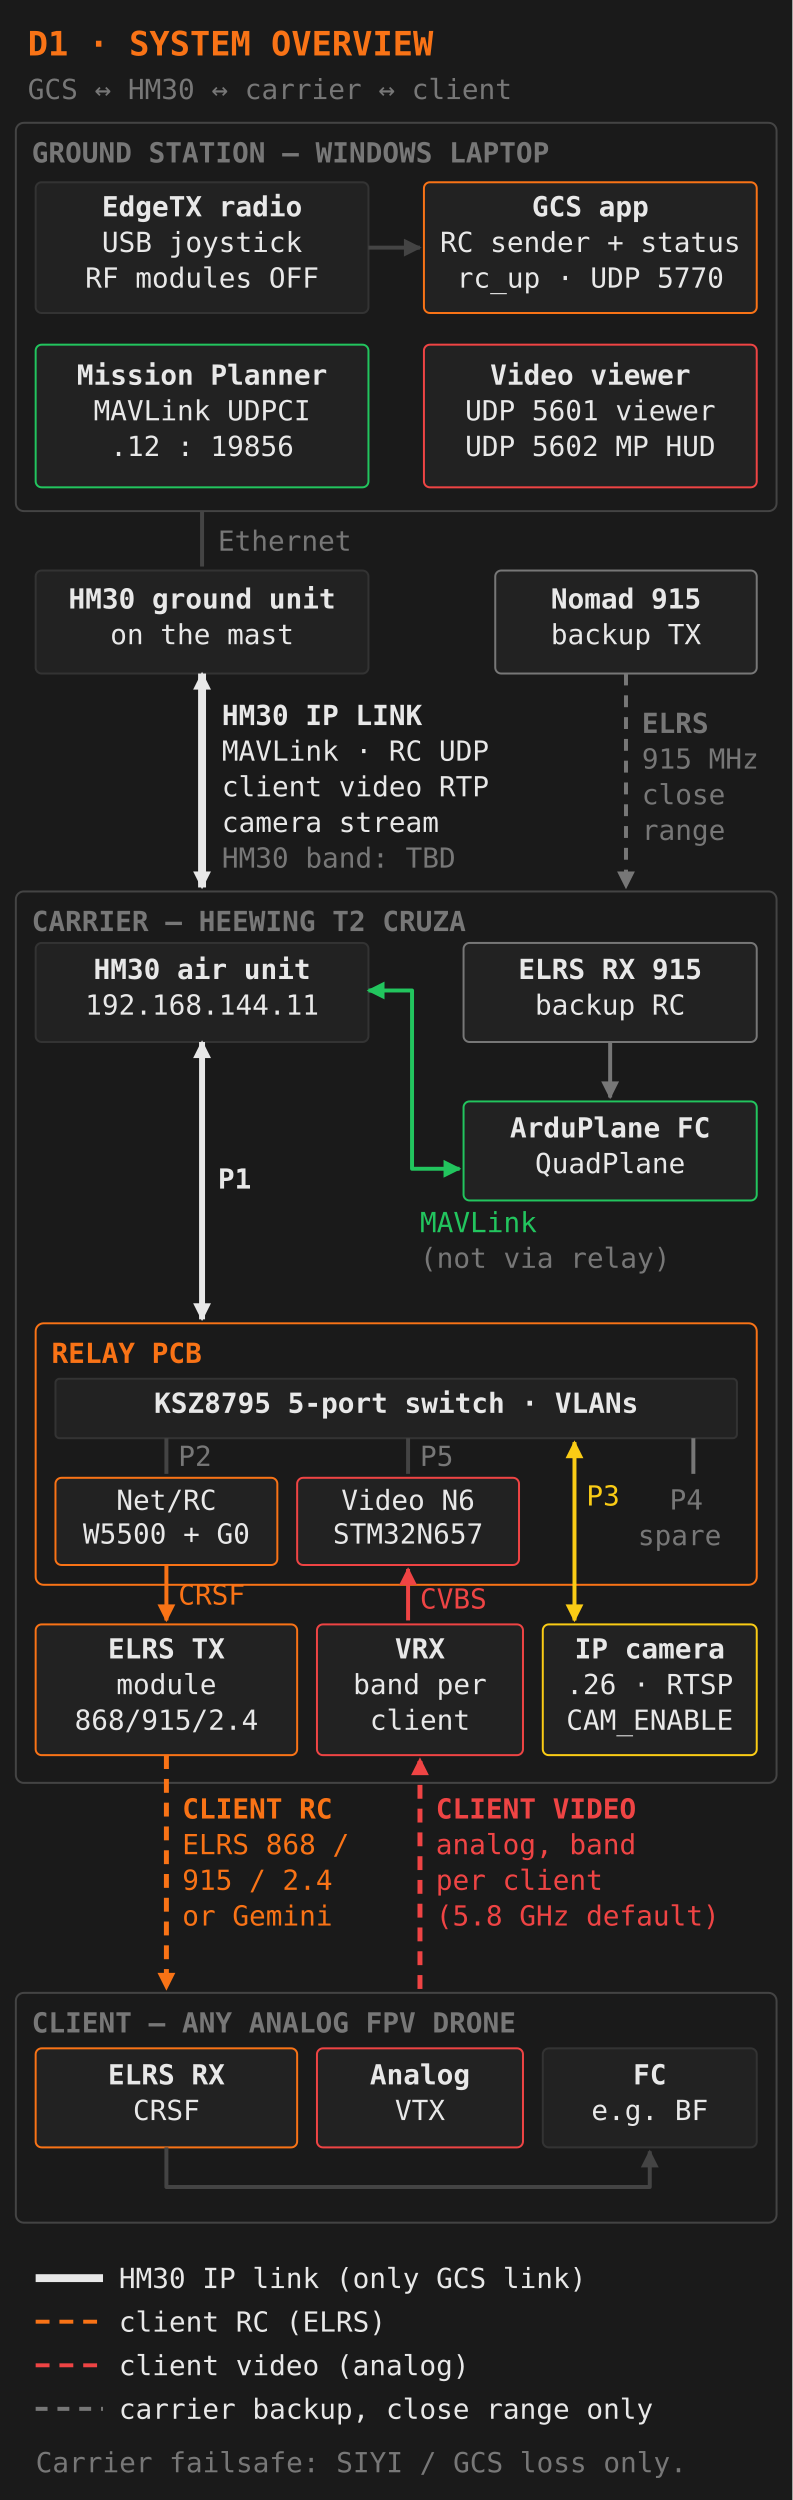
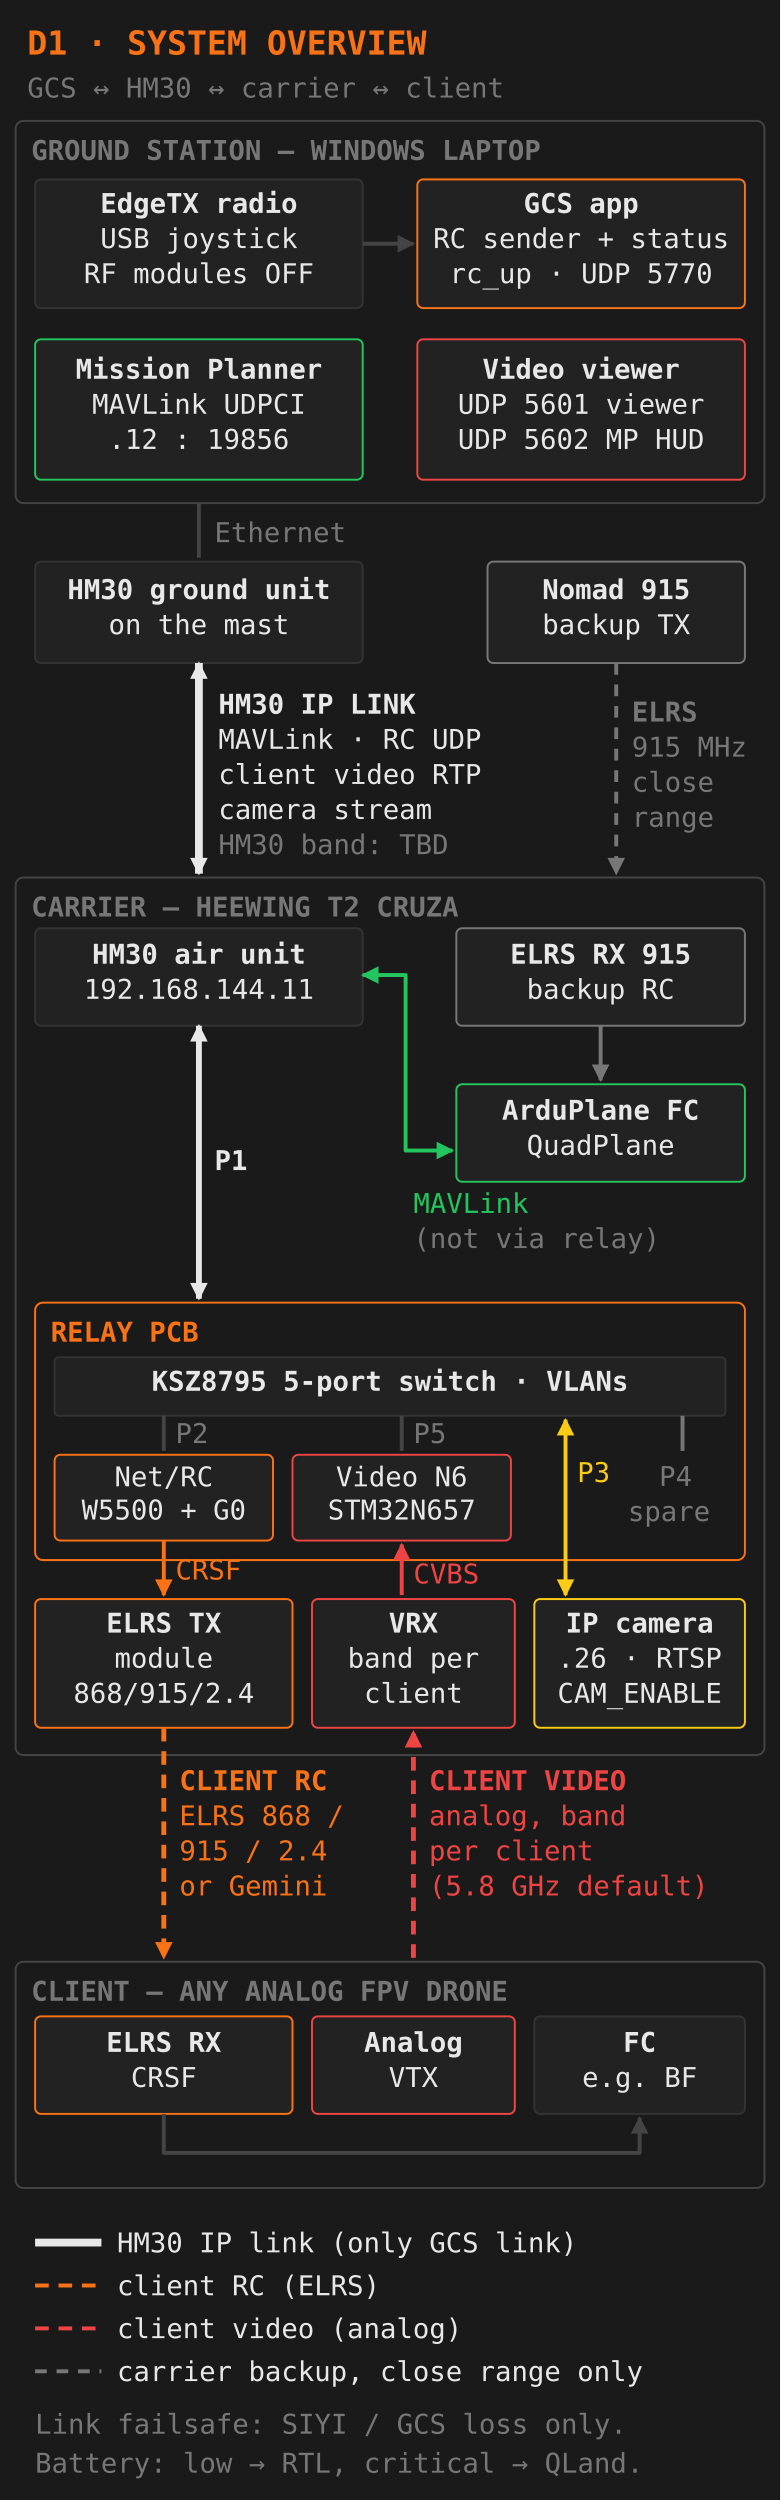
- <svg xmlns="http://www.w3.org/2000/svg" viewBox="0 0 400 1262" width="400" height="1262" role="img" aria-labelledby="title desc" font-family="'Share Tech Mono', Consolas, 'DejaVu Sans Mono', Menlo, monospace" font-size="14" fill="#e8e8e8">
+ <svg xmlns="http://www.w3.org/2000/svg" viewBox="0 0 400 1282" width="400" height="1282" role="img" aria-labelledby="title desc" font-family="'Share Tech Mono', Consolas, 'DejaVu Sans Mono', Menlo, monospace" font-size="14" fill="#e8e8e8">
  <defs>
    <marker id="ah-bg" viewBox="0 0 10 10" refX="9" refY="5" markerWidth="9" markerHeight="9" markerUnits="userSpaceOnUse" orient="auto-start-reverse">
      <path d="M0,0 L10,5 L0,10 z" fill="#0f0f0f" />
    </marker>
    <marker id="ah-surf" viewBox="0 0 10 10" refX="9" refY="5" markerWidth="9" markerHeight="9" markerUnits="userSpaceOnUse" orient="auto-start-reverse">
      <path d="M0,0 L10,5 L0,10 z" fill="#1a1a1a" />
    </marker>
    <marker id="ah-surf2" viewBox="0 0 10 10" refX="9" refY="5" markerWidth="9" markerHeight="9" markerUnits="userSpaceOnUse" orient="auto-start-reverse">
      <path d="M0,0 L10,5 L0,10 z" fill="#222222" />
    </marker>
    <marker id="ah-border" viewBox="0 0 10 10" refX="9" refY="5" markerWidth="9" markerHeight="9" markerUnits="userSpaceOnUse" orient="auto-start-reverse">
      <path d="M0,0 L10,5 L0,10 z" fill="#2a2a2a" />
    </marker>
    <marker id="ah-border2" viewBox="0 0 10 10" refX="9" refY="5" markerWidth="9" markerHeight="9" markerUnits="userSpaceOnUse" orient="auto-start-reverse">
      <path d="M0,0 L10,5 L0,10 z" fill="#333333" />
    </marker>
    <marker id="ah-text" viewBox="0 0 10 10" refX="9" refY="5" markerWidth="9" markerHeight="9" markerUnits="userSpaceOnUse" orient="auto-start-reverse">
      <path d="M0,0 L10,5 L0,10 z" fill="#e8e8e8" />
    </marker>
    <marker id="ah-muted" viewBox="0 0 10 10" refX="9" refY="5" markerWidth="9" markerHeight="9" markerUnits="userSpaceOnUse" orient="auto-start-reverse">
      <path d="M0,0 L10,5 L0,10 z" fill="#777777" />
    </marker>
    <marker id="ah-accent" viewBox="0 0 10 10" refX="9" refY="5" markerWidth="9" markerHeight="9" markerUnits="userSpaceOnUse" orient="auto-start-reverse">
      <path d="M0,0 L10,5 L0,10 z" fill="#f97316" />
    </marker>
    <marker id="ah-amber" viewBox="0 0 10 10" refX="9" refY="5" markerWidth="9" markerHeight="9" markerUnits="userSpaceOnUse" orient="auto-start-reverse">
      <path d="M0,0 L10,5 L0,10 z" fill="#facc15" />
    </marker>
    <marker id="ah-red" viewBox="0 0 10 10" refX="9" refY="5" markerWidth="9" markerHeight="9" markerUnits="userSpaceOnUse" orient="auto-start-reverse">
      <path d="M0,0 L10,5 L0,10 z" fill="#ef4444" />
    </marker>
    <marker id="ah-green" viewBox="0 0 10 10" refX="9" refY="5" markerWidth="9" markerHeight="9" markerUnits="userSpaceOnUse" orient="auto-start-reverse">
      <path d="M0,0 L10,5 L0,10 z" fill="#22c55e" />
    </marker>
    <marker id="ah-dim" viewBox="0 0 10 10" refX="9" refY="5" markerWidth="9" markerHeight="9" markerUnits="userSpaceOnUse" orient="auto-start-reverse">
      <path d="M0,0 L10,5 L0,10 z" fill="#444444" />
    </marker>
  </defs>
-   <rect width="400" height="1262" fill="#1a1a1a" />
+   <rect width="400" height="1282" fill="#1a1a1a" />
  <text x="14" y="28" font-size="17" fill="#f97316" font-weight="bold">D1 · SYSTEM OVERVIEW</text>
  <text x="14" y="50" fill="#777777">GCS ↔ HM30 ↔ carrier ↔ client</text>
  <rect x="8" y="62" width="384" height="196" rx="4" fill="none" stroke="#444444" />
  <text x="16" y="82" fill="#777777" font-weight="bold">GROUND STATION — WINDOWS LAPTOP</text>
  <rect x="18" y="92" width="168" height="66" rx="3" fill="#222222" stroke="#333333" />
  <text x="102" y="109.2" text-anchor="middle" font-weight="bold">EdgeTX radio</text>
  <text x="102" y="127.2" text-anchor="middle">USB joystick</text>
  <text x="102" y="145.2" text-anchor="middle">RF modules OFF</text>
  <rect x="214" y="92" width="168" height="66" rx="3" fill="#222222" stroke="#f97316" />
  <text x="298" y="109.2" text-anchor="middle" font-weight="bold">GCS app</text>
  <text x="298" y="127.2" text-anchor="middle">RC sender + status</text>
  <text x="298" y="145.2" text-anchor="middle">rc_up · UDP 5770</text>
  <polyline points="186,125 212,125" fill="none" stroke="#444444" stroke-width="2" stroke-linejoin="round" marker-end="url(#ah-dim)" />
  <rect x="18" y="174" width="168" height="72" rx="3" fill="#222222" stroke="#22c55e" />
  <text x="102" y="194.2" text-anchor="middle" font-weight="bold">Mission Planner</text>
  <text x="102" y="212.2" text-anchor="middle">MAVLink UDPCI</text>
  <text x="102" y="230.2" text-anchor="middle">.12 : 19856</text>
  <rect x="214" y="174" width="168" height="72" rx="3" fill="#222222" stroke="#ef4444" />
  <text x="298" y="194.2" text-anchor="middle" font-weight="bold">Video viewer</text>
  <text x="298" y="212.2" text-anchor="middle">UDP 5601 viewer</text>
  <text x="298" y="230.2" text-anchor="middle">UDP 5602 MP HUD</text>
  <polyline points="102,258 102,286" fill="none" stroke="#444444" stroke-width="2" stroke-linejoin="round" />
  <text x="110" y="278" fill="#777777">Ethernet</text>
  <rect x="18" y="288" width="168" height="52" rx="3" fill="#222222" stroke="#333333" />
  <text x="102" y="307.2" text-anchor="middle" font-weight="bold">HM30 ground unit</text>
  <text x="102" y="325.2" text-anchor="middle">on the mast</text>
  <rect x="250" y="288" width="132" height="52" rx="3" fill="#222222" stroke="#777777" />
  <text x="316" y="307.2" text-anchor="middle" font-weight="bold">Nomad 915</text>
  <text x="316" y="325.2" text-anchor="middle">backup TX</text>
  <polyline points="102,340 102,448" fill="none" stroke="#e8e8e8" stroke-width="4" stroke-linejoin="round" marker-end="url(#ah-text)" marker-start="url(#ah-text)" />
  <text x="112" y="366" font-weight="bold">HM30 IP LINK</text>
  <text x="112" y="384">MAVLink · RC UDP</text>
  <text x="112" y="402">client video RTP</text>
  <text x="112" y="420">camera stream</text>
  <text x="112" y="438" fill="#777777">HM30 band: TBD</text>
  <polyline points="316,340 316,448" fill="none" stroke="#777777" stroke-width="2" stroke-dasharray="6,5" stroke-linejoin="round" marker-end="url(#ah-muted)" />
  <text x="324" y="370" fill="#777777" font-weight="bold">ELRS</text>
  <text x="324" y="388" fill="#777777">915 MHz</text>
  <text x="324" y="406" fill="#777777">close</text>
  <text x="324" y="424" fill="#777777">range</text>
  <rect x="8" y="450" width="384" height="450" rx="4" fill="none" stroke="#444444" />
  <text x="16" y="470" fill="#777777" font-weight="bold">CARRIER — HEEWING T2 CRUZA</text>
  <rect x="18" y="476" width="168" height="50" rx="3" fill="#222222" stroke="#333333" />
  <text x="102" y="494.2" text-anchor="middle" font-weight="bold">HM30 air unit</text>
  <text x="102" y="512.2" text-anchor="middle">192.168.144.11</text>
  <rect x="234" y="476" width="148" height="50" rx="3" fill="#222222" stroke="#777777" />
  <text x="308" y="494.2" text-anchor="middle" font-weight="bold">ELRS RX 915</text>
  <text x="308" y="512.2" text-anchor="middle">backup RC</text>
  <rect x="234" y="556" width="148" height="50" rx="3" fill="#222222" stroke="#22c55e" />
  <text x="308" y="574.2" text-anchor="middle" font-weight="bold">ArduPlane FC</text>
  <text x="308" y="592.2" text-anchor="middle">QuadPlane</text>
  <polyline points="308,526 308,554" fill="none" stroke="#777777" stroke-width="2" stroke-linejoin="round" marker-end="url(#ah-muted)" />
  <polyline points="186,500 208,500 208,590 232,590" fill="none" stroke="#22c55e" stroke-width="2" stroke-linejoin="round" marker-end="url(#ah-green)" marker-start="url(#ah-green)" />
  <text x="212" y="622" fill="#22c55e">MAVLink</text>
  <text x="212" y="640" fill="#777777">(not via relay)</text>
  <polyline points="102,526 102,666" fill="none" stroke="#e8e8e8" stroke-width="3" stroke-linejoin="round" marker-end="url(#ah-text)" marker-start="url(#ah-text)" />
  <text x="110" y="600" font-weight="bold">P1</text>
  <rect x="18" y="668" width="364" height="132" rx="4" fill="none" stroke="#f97316" />
  <text x="26" y="688" fill="#f97316" font-weight="bold">RELAY PCB</text>
  <rect x="28" y="696" width="344" height="30" rx="2" fill="#222222" stroke="#333333" />
  <text x="200" y="713.2" text-anchor="middle" font-weight="bold">KSZ8795 5-port switch · VLANs</text>
  <rect x="28" y="746" width="112" height="44" rx="3" fill="#222222" stroke="#f97316" />
  <text x="84" y="762.2" text-anchor="middle">Net/RC</text>
  <text x="84" y="779.2" text-anchor="middle">W5500 + G0</text>
  <rect x="150" y="746" width="112" height="44" rx="3" fill="#222222" stroke="#ef4444" />
  <text x="206" y="762.2" text-anchor="middle">Video N6</text>
  <text x="206" y="779.2" text-anchor="middle">STM32N657</text>
  <polyline points="84,726 84,744" fill="none" stroke="#444444" stroke-width="2" stroke-linejoin="round" />
  <text x="90" y="740" fill="#777777">P2</text>
  <polyline points="206,726 206,744" fill="none" stroke="#444444" stroke-width="2" stroke-linejoin="round" />
  <text x="212" y="740" fill="#777777">P5</text>
  <polyline points="290,728 290,818" fill="none" stroke="#facc15" stroke-width="2" stroke-linejoin="round" marker-end="url(#ah-amber)" marker-start="url(#ah-amber)" />
  <text x="296" y="760" fill="#facc15">P3</text>
  <polyline points="350,726 350,744" fill="none" stroke="#777777" stroke-width="2" stroke-linejoin="round" />
  <text x="338" y="762" fill="#777777">P4</text>
  <text x="322" y="780" fill="#777777">spare</text>
  <polyline points="84,790 84,818" fill="none" stroke="#f97316" stroke-width="2" stroke-linejoin="round" marker-end="url(#ah-accent)" />
  <text x="90" y="810" fill="#f97316">CRSF</text>
  <rect x="18" y="820" width="132" height="66" rx="3" fill="#222222" stroke="#f97316" />
  <text x="84" y="837.2" text-anchor="middle" font-weight="bold">ELRS TX</text>
  <text x="84" y="855.2" text-anchor="middle">module</text>
  <text x="84" y="873.2" text-anchor="middle">868/915/2.4</text>
  <rect x="160" y="820" width="104" height="66" rx="3" fill="#222222" stroke="#ef4444" />
  <text x="212" y="837.2" text-anchor="middle" font-weight="bold">VRX</text>
  <text x="212" y="855.2" text-anchor="middle">band per</text>
  <text x="212" y="873.2" text-anchor="middle">client</text>
  <polyline points="206,818 206,792" fill="none" stroke="#ef4444" stroke-width="2" stroke-linejoin="round" marker-end="url(#ah-red)" />
  <text x="212" y="812" fill="#ef4444">CVBS</text>
  <rect x="274" y="820" width="108" height="66" rx="3" fill="#222222" stroke="#facc15" />
  <text x="328" y="837.2" text-anchor="middle" font-weight="bold">IP camera</text>
  <text x="328" y="855.2" text-anchor="middle">.26 · RTSP</text>
  <text x="328" y="873.2" text-anchor="middle">CAM_ENABLE</text>
  <polyline points="84,886 84,1004" fill="none" stroke="#f97316" stroke-width="2.5" stroke-dasharray="7,5" stroke-linejoin="round" marker-end="url(#ah-accent)" />
  <polyline points="212,1004 212,888" fill="none" stroke="#ef4444" stroke-width="2.5" stroke-dasharray="7,5" stroke-linejoin="round" marker-end="url(#ah-red)" />
  <text x="92" y="918" fill="#f97316" font-weight="bold">CLIENT RC</text>
  <text x="92" y="936" fill="#f97316">ELRS 868 /</text>
  <text x="92" y="954" fill="#f97316">915 / 2.4</text>
  <text x="92" y="972" fill="#f97316">or Gemini</text>
  <text x="220" y="918" fill="#ef4444" font-weight="bold">CLIENT VIDEO</text>
  <text x="220" y="936" fill="#ef4444">analog, band</text>
  <text x="220" y="954" fill="#ef4444">per client</text>
  <text x="220" y="972" fill="#ef4444">(5.8 GHz default)</text>
  <rect x="8" y="1006" width="384" height="116" rx="4" fill="none" stroke="#444444" />
  <text x="16" y="1026" fill="#777777" font-weight="bold">CLIENT — ANY ANALOG FPV DRONE</text>
  <rect x="18" y="1034" width="132" height="50" rx="3" fill="#222222" stroke="#f97316" />
  <text x="84" y="1052.2" text-anchor="middle" font-weight="bold">ELRS RX</text>
  <text x="84" y="1070.2" text-anchor="middle">CRSF</text>
  <rect x="160" y="1034" width="104" height="50" rx="3" fill="#222222" stroke="#ef4444" />
  <text x="212" y="1052.2" text-anchor="middle" font-weight="bold">Analog</text>
  <text x="212" y="1070.2" text-anchor="middle">VTX</text>
  <rect x="274" y="1034" width="108" height="50" rx="3" fill="#222222" stroke="#333333" />
  <text x="328" y="1052.2" text-anchor="middle" font-weight="bold">FC</text>
  <text x="328" y="1070.2" text-anchor="middle">e.g. BF</text>
  <polyline points="84,1084 84,1104 328,1104 328,1086" fill="none" stroke="#444444" stroke-width="2" stroke-linejoin="round" marker-end="url(#ah-dim)" />
  <polyline points="18,1150 52,1150" fill="none" stroke="#e8e8e8" stroke-width="4" stroke-linejoin="round" />
  <text x="60" y="1155">HM30 IP link (only GCS link)</text>
  <polyline points="18,1172 52,1172" fill="none" stroke="#f97316" stroke-width="2" stroke-dasharray="7,5" stroke-linejoin="round" />
  <text x="60" y="1177">client RC (ELRS)</text>
  <polyline points="18,1194 52,1194" fill="none" stroke="#ef4444" stroke-width="2" stroke-dasharray="7,5" stroke-linejoin="round" />
  <text x="60" y="1199">client video (analog)</text>
  <polyline points="18,1216 52,1216" fill="none" stroke="#777777" stroke-width="2" stroke-dasharray="6,5" stroke-linejoin="round" />
  <text x="60" y="1221">carrier backup, close range only</text>
-   <text x="18" y="1248" fill="#777777">Carrier failsafe: SIYI / GCS loss only.</text>
+   <text x="18" y="1248" fill="#777777">Link failsafe: SIYI / GCS loss only.</text>
+   <text x="18" y="1268" fill="#777777">Battery: low → RTL, critical → QLand.</text>
</svg>
